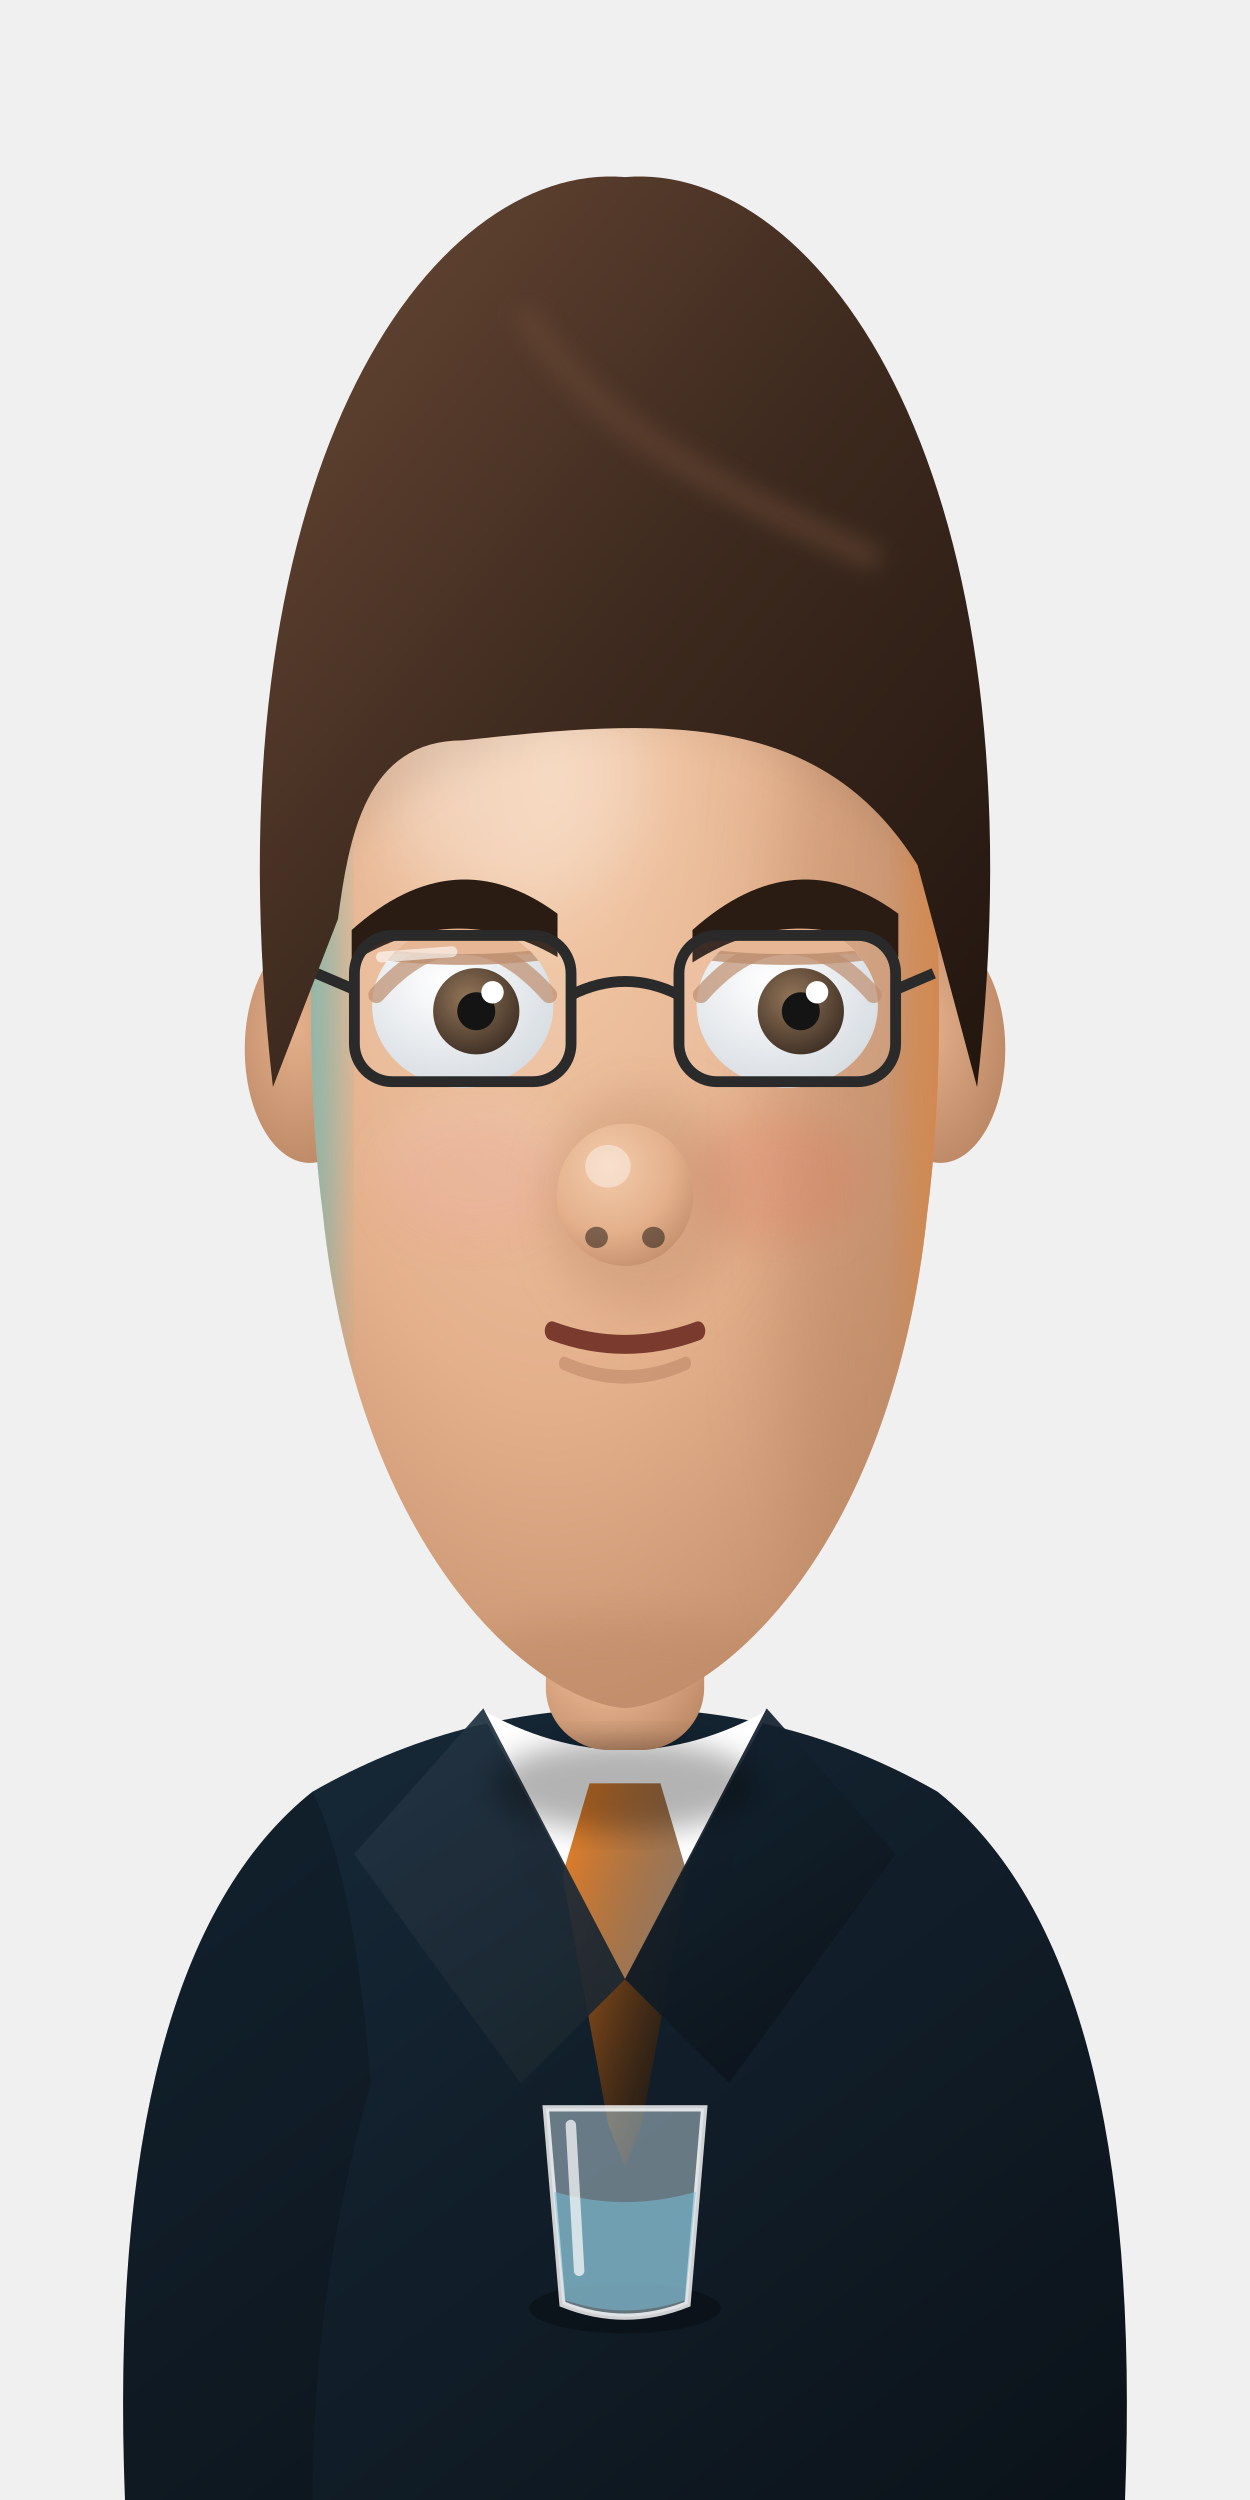
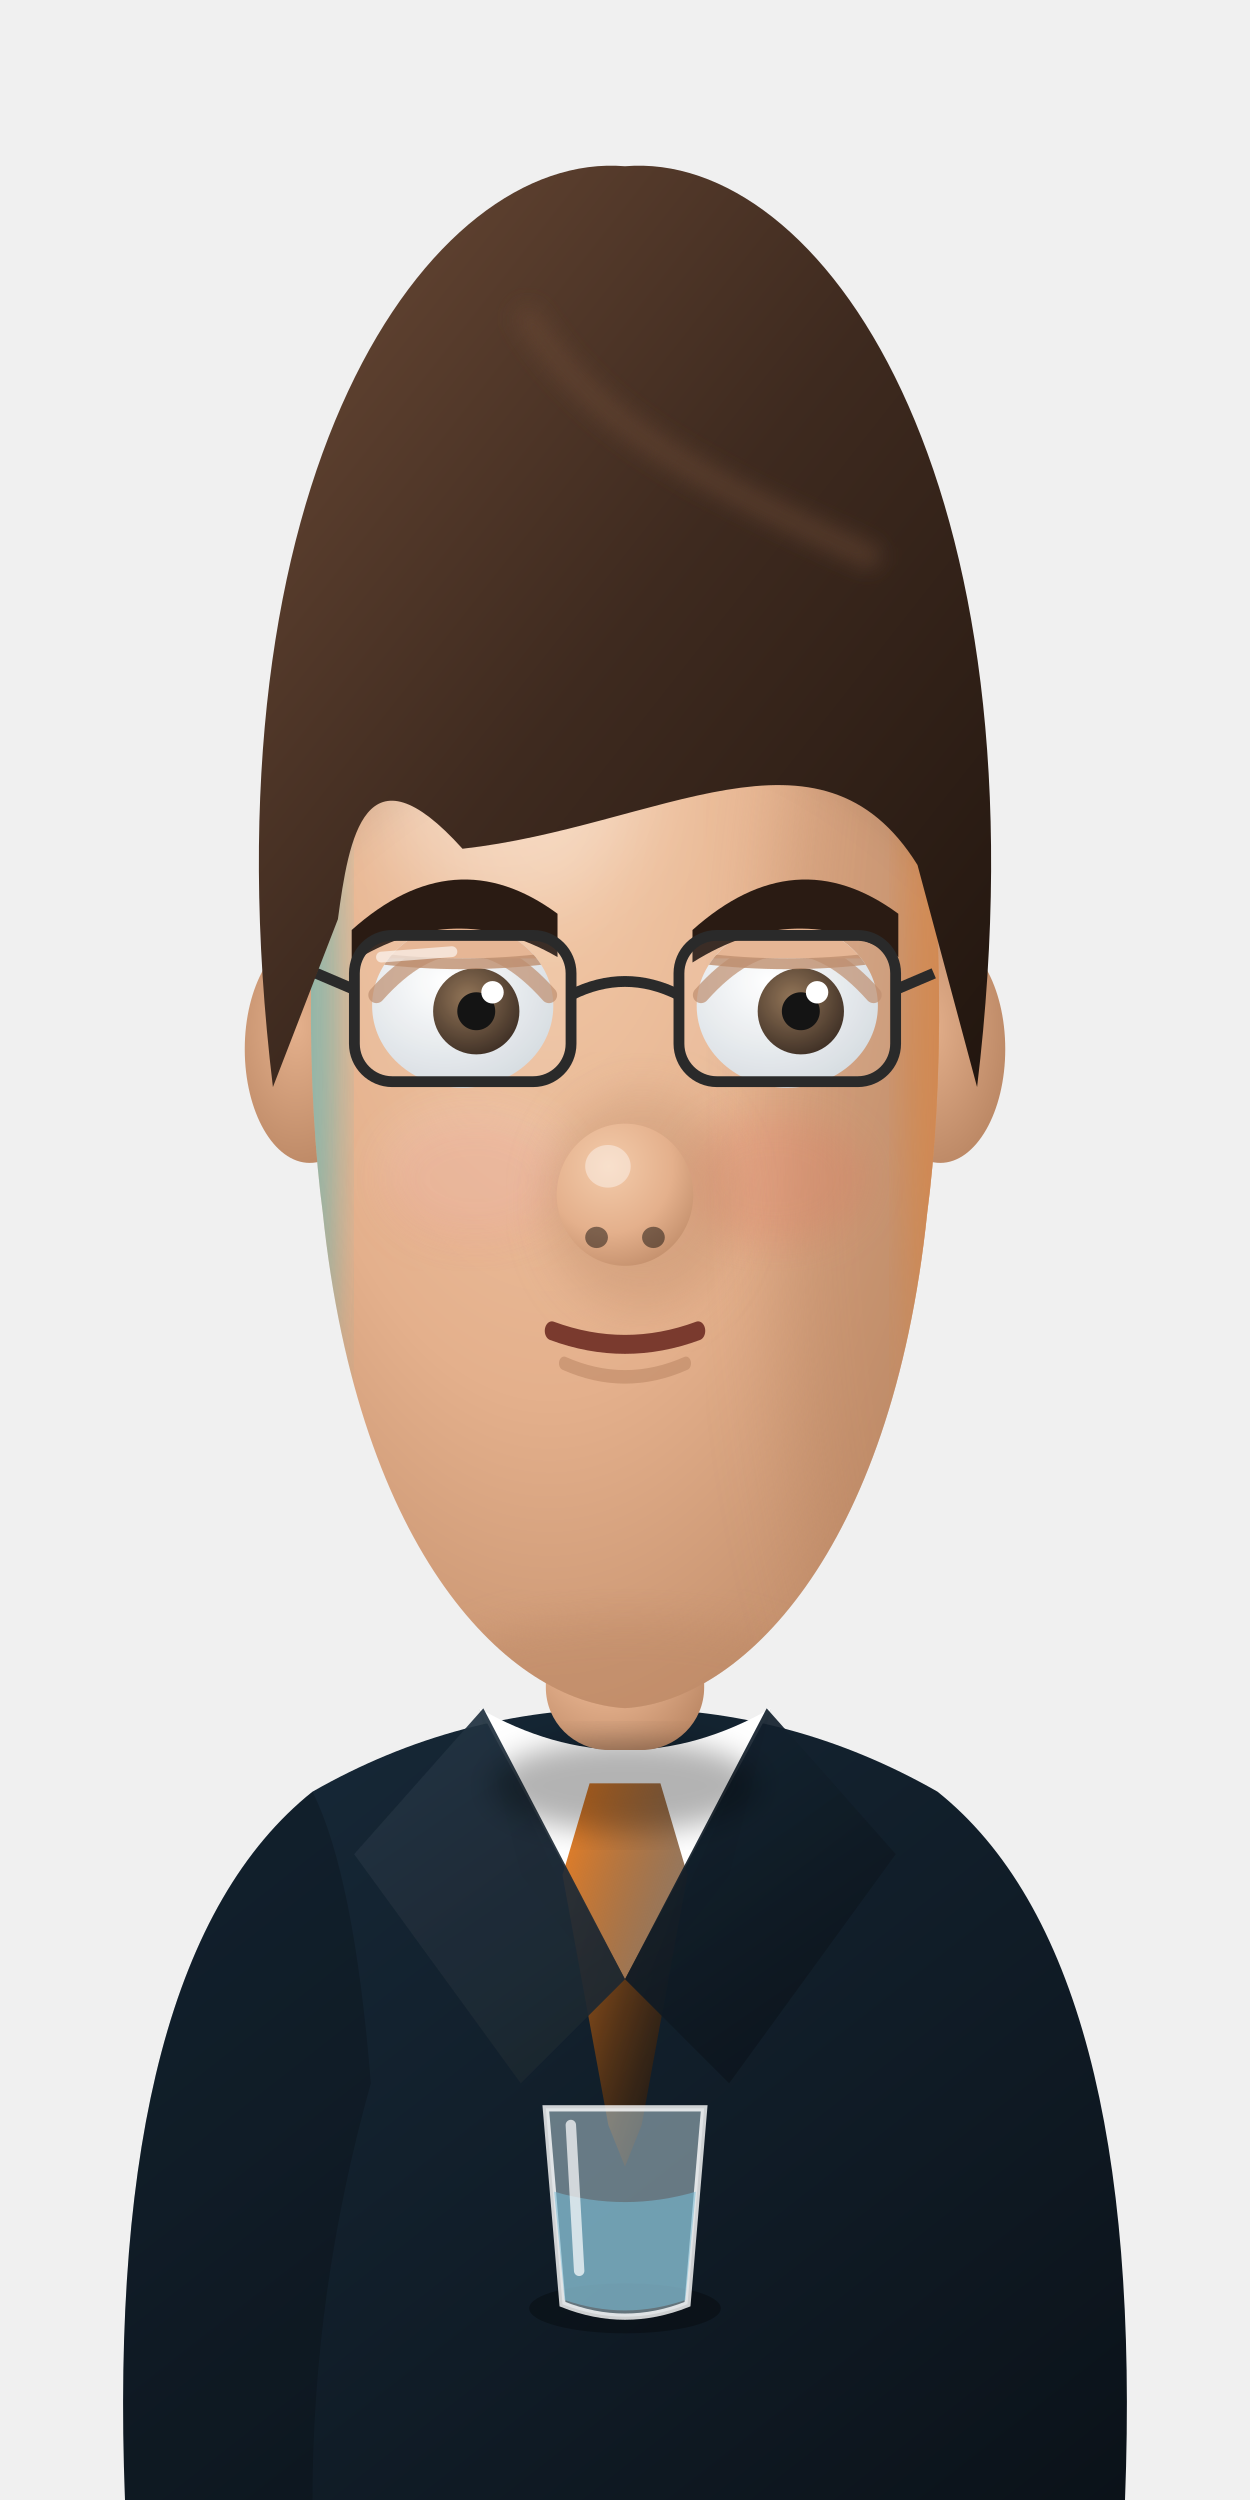
<svg xmlns="http://www.w3.org/2000/svg" width="600" height="1200" viewBox="0 -300 600 1200">
  <defs>
    <radialGradient id="passos_skin" cx="38%" cy="30%" r="85%">
      <stop offset="0" stop-color="#F3CBAA" />
      <stop offset=".55" stop-color="#E4B08C" />
      <stop offset="1" stop-color="#B98562" />
    </radialGradient>
    <radialGradient id="passos_ear" cx="40%" cy="40%" r="70%">
      <stop offset="0" stop-color="#E4B08C" />
      <stop offset="1" stop-color="#B98562" />
    </radialGradient>
    <linearGradient id="passos_hair" x1="0" y1="0" x2="1" y2="1">
      <stop offset="0" stop-color="#6B4A36" />
      <stop offset=".5" stop-color="#3E2A1F" />
      <stop offset="1" stop-color="#22160F" />
    </linearGradient>
    <linearGradient id="passos_suit" x1="0" y1="0" x2="1" y2="1">
      <stop offset="0" stop-color="#172A3A" />
      <stop offset="1" stop-color="#0b1219" />
    </linearGradient>
    <linearGradient id="passos_tie" x1="0" y1="0" x2="1" y2="1">
      <stop offset="0" stop-color="#F58220" />
      <stop offset="1" stop-color="#000" stop-opacity=".45" />
    </linearGradient>
    <radialGradient id="passos_eye" cx="40%" cy="35%" r="75%">
      <stop offset="0" stop-color="#fff" />
      <stop offset="1" stop-color="#cfd6dc" />
    </radialGradient>
    <radialGradient id="passos_iris" cx="40%" cy="35%" r="70%">
      <stop offset="0" stop-color="#8a6a4a" />
      <stop offset="1" stop-color="#2d1d12" />
    </radialGradient>
    <linearGradient id="passos_pap" x1="0" y1="0" x2="1" y2="1">
      <stop offset="0" stop-color="#fff" />
      <stop offset="1" stop-color="#d6d6d6" />
    </linearGradient>
    <linearGradient id="passos_pen" x1="0" y1="0" x2="0" y2="1">
      <stop offset="0" stop-color="#555" />
      <stop offset=".5" stop-color="#111" />
      <stop offset="1" stop-color="#000" />
    </linearGradient>
    <linearGradient id="passos_pasta" x1="0" y1="0" x2="1" y2="1">
      <stop offset="0" stop-color="#7a4a2a" />
      <stop offset="1" stop-color="#3b1d0d" />
    </linearGradient>
    <linearGradient id="passos_mic" x1="0" y1="0" x2="1" y2="0">
      <stop offset="0" stop-color="#999" />
      <stop offset=".5" stop-color="#eee" />
      <stop offset="1" stop-color="#555" />
    </linearGradient>
    <filter id="passos_bl" x="-20%" y="-20%" width="140%" height="140%">
      <feGaussianBlur stdDeviation="14" />
    </filter>
    <filter id="passos_bl2" x="-20%" y="-20%" width="140%" height="140%">
      <feGaussianBlur stdDeviation="7" />
    </filter>
    <filter id="passos_bl3" x="-20%" y="-50%" width="140%" height="200%">
      <feGaussianBlur stdDeviation="4" />
    </filter>
    <clipPath id="passos_hc">
-       <path d="M300 56 C422.4 56 422.4 287.8 411.6 368.32 C398.4 495.2 333 548.88 300 551.32 C267 548.88 201.6 495.2 188.4 368.32 C177.6 287.8 177.6 56 300 56Z" />
+       <path d="M300 56 C422.4 56 422.4 287.8 411.6 368.32 C398.4 495.2 342.24 548.88 300 551.32 C257.76 548.88 201.6 495.2 188.4 368.32 C177.6 287.8 177.6 56 300 56Z" />
    </clipPath>
  </defs>
  <ellipse cx="300" cy="884" rx="230" ry="16" fill="#000" opacity=".25" />
  <path d="M60 900 Q50 640 150 560 Q220 520 300 520 Q380 520 450 560 Q550 640 540 900Z" fill="url(#passos_suit)" />
  <path d="M60 900 Q50 640 150 560 Q170 600 178 700 Q150 800 150 900Z" fill="#000" opacity=".18" />
  <path d="M230 520 L300 650 L370 520 Q300 560 230 520Z" fill="#FFFFFF" />
  <path d="M230 520 L292 654 L250 600Z M370 520 L308 654 L350 600Z" fill="#000" opacity=".12" />
  <path d="M283 556 H317 L330 600 L308 720 L300 740 L292 720 L270 600Z" fill="url(#passos_tie)" />
  <path d="M232 520 L170 590 L250 700 L300 650Z M368 520 L430 590 L350 700 L300 650Z" fill="url(#passos_suit)" opacity=".92" />
  <path d="M232 520 L170 590 L250 700 L300 650Z" fill="#fff" opacity=".05" />
  <rect x="262" y="420" width="76" height="120" rx="30" fill="url(#passos_skin)" />
  <ellipse cx="300" cy="557.12" rx="64" ry="22" fill="#000" opacity=".3" filter="url(#passos_bl2)" />
  <g transform="translate(300 500) scale(1.3) translate(-300 -536)">
    <ellipse cx="183.6" cy="308" rx="24" ry="42" fill="url(#passos_ear)" />
    <ellipse cx="416.4" cy="308" rx="24" ry="42" fill="url(#passos_ear)" />
-     <path d="M300 56 C422.4 56 422.4 287.8 411.6 368.32 C398.4 495.2 333 548.88 300 551.32 C267 548.88 201.6 495.2 188.4 368.32 C177.6 287.8 177.6 56 300 56Z" fill="url(#passos_skin)" />
+     <path d="M300 56 C422.4 56 422.4 287.8 411.6 368.32 C398.4 495.2 342.24 548.88 300 551.32 C257.76 548.88 201.6 495.2 188.4 368.32 C177.6 287.8 177.6 56 300 56Z" fill="url(#passos_skin)" />
    <g clip-path="url(#passos_hc)">
      <ellipse cx="420" cy="300" rx="16" ry="195.2" fill="#F58220" opacity=".6" filter="url(#passos_bl2)" />
      <ellipse cx="180" cy="300" rx="14" ry="170.8" fill="#22BBCB" opacity=".45" filter="url(#passos_bl2)" />
      <ellipse cx="414" cy="330" rx="60" ry="244" fill="#B98562" opacity=".45" filter="url(#passos_bl)" />
      <ellipse cx="258" cy="207.28" rx="50.4" ry="48.8" fill="#fff" opacity=".28" filter="url(#passos_bl)" />
      <ellipse cx="244.8" cy="352" rx="34" ry="24" fill="#fff" opacity=".18" filter="url(#passos_bl2)" />
      <ellipse cx="355.2" cy="356" rx="34" ry="24" fill="#E0735F" opacity=".22" filter="url(#passos_bl2)" />
      <ellipse cx="244.8" cy="356" rx="34" ry="24" fill="#E0735F" opacity=".18" filter="url(#passos_bl2)" />
      <ellipse cx="300" cy="544" rx="72" ry="26" fill="#B98562" opacity=".4" filter="url(#passos_bl2)" />
      <path d="M170 240 Q300 110 430 240" fill="none" stroke="#000" stroke-width="22" opacity=".08" filter="url(#passos_bl2)" />
    </g>
    <g id="olhos">
      <ellipse cx="240.08" cy="292" rx="33.453" ry="30.267" fill="url(#passos_eye)" />
      <ellipse cx="359.92" cy="292" rx="33.453" ry="30.267" fill="url(#passos_eye)" />
      <circle cx="245.08" cy="294" r="15.93" fill="url(#passos_iris)" />
      <circle cx="364.92" cy="294" r="15.93" fill="url(#passos_iris)" />
      <circle cx="245.08" cy="294" r="7.009" fill="#000" />
      <circle cx="364.92" cy="294" r="7.009" fill="#000" />
      <circle cx="251.08" cy="287" r="4.142" fill="#fff" />
      <circle cx="370.92" cy="287" r="4.142" fill="#fff" />
      <path d="M208.22 288 Q240.08 252.175 271.94 288" fill="none" stroke="#B98562" stroke-width="6" stroke-linecap="round" opacity=".7" />
      <path d="M328.06 288 Q359.92 252.175 391.78 288" fill="none" stroke="#B98562" stroke-width="6" stroke-linecap="round" opacity=".7" />
    </g>
    <g>
      <clipPath id="passos_lc-1">
        <ellipse cx="240.08" cy="292" rx="33.453" ry="30.267" />
      </clipPath>
-       <rect clip-path="url(#passos_lc-1)" x="205.034" y="260.14" width="70.092" height="12.744" fill="#E4B08C" />
-       <path d="M208.22 272.884 Q240.08 276.884 271.94 272.884" fill="none" stroke="#B98562" stroke-width="4" opacity=".8" clip-path="url(#passos_lc-1)" />
+       <rect clip-path="url(#passos_lc-1)" x="205.034" y="260.14" width="70.092" height="14.337" fill="#E4B08C" />
+       <path d="M208.22 274.477 Q240.08 278.477 271.94 274.477" fill="none" stroke="#B98562" stroke-width="4" opacity=".8" clip-path="url(#passos_lc-1)" />
    </g>
    <g>
      <clipPath id="passos_lc1">
        <ellipse cx="359.92" cy="292" rx="33.453" ry="30.267" />
      </clipPath>
-       <rect clip-path="url(#passos_lc1)" x="324.874" y="260.14" width="70.092" height="12.744" fill="#E4B08C" />
-       <path d="M328.06 272.884 Q359.92 276.884 391.78 272.884" fill="none" stroke="#B98562" stroke-width="4" opacity=".8" clip-path="url(#passos_lc1)" />
+       <rect clip-path="url(#passos_lc1)" x="324.874" y="260.14" width="70.092" height="14.337" fill="#E4B08C" />
+       <path d="M328.06 274.477 Q359.92 278.477 391.78 274.477" fill="none" stroke="#B98562" stroke-width="4" opacity=".8" clip-path="url(#passos_lc1)" />
    </g>
    <g id="sobrancelhas">
      <g transform="translate(237.084 254) rotate(0)">
        <path d="M-38 10 Q0 -24 38 4 L38 20 Q0 -2 -38 22Z" fill="#2A1B13" />
      </g>
      <g transform="translate(362.916 254) rotate(0)">
        <path d="M-38 10 Q0 -24 38 4 L38 20 Q0 -2 -38 22Z" fill="#2A1B13" />
      </g>
    </g>
    <g id="nariz" transform="translate(300 346) scale(1.05 1.3125)">
      <ellipse cx="6" cy="14" rx="34" ry="30" fill="#B98562" opacity=".35" filter="url(#passos_bl2)" />
      <ellipse cx="0" cy="12" rx="24" ry="20" fill="url(#passos_skin)" />
      <ellipse cx="-6" cy="4" rx="8" ry="6" fill="#fff" opacity=".4" />
      <ellipse cx="-10" cy="24" rx="4" ry="3" fill="#000" opacity=".45" />
      <ellipse cx="10" cy="24" rx="4" ry="3" fill="#000" opacity=".45" />
    </g>
    <g id="boca" transform="translate(300 412) scale(0.75 1) translate(-300 -400)">
      <path d="M264 400 Q300 410 336 400" fill="none" stroke="#7a3a2e" stroke-width="7" stroke-linecap="round" />
      <path d="M270 412 Q300 422 330 412" fill="none" stroke="#B98562" stroke-width="5" stroke-linecap="round" opacity=".55" />
    </g>
    <g fill="rgba(255,255,255,.08)" stroke="#2a2a2a" stroke-width="4">
      <rect x="200.08" y="266" width="80" height="54" rx="14" />
      <rect x="319.92" y="266" width="80" height="54" rx="14" />
      <path d="M280.08 288 Q300 278 319.92 288" fill="none" />
      <path d="M200.08 286 L186 280M399.92 286 L414 280" fill="none" />
    </g>
    <path d="M210.08 274 L236.08 272" stroke="#fff" stroke-width="4" opacity=".6" stroke-linecap="round" />
    <g id="cabelo">
-       <path d="M170 322 C144 96 228 -20 300 -14 C372 -20 456 96 430 322 L408 240 C372 182 312 186 240 194 C204 194 198 230 194 260Z" fill="url(#passos_hair)" />
+       <path d="M170 322 C142.8 96 228 -24 300 -18 C372 -24 457.2 96 430 322 L408 240 C372 182 312 226 240 234 C204 194 198 230 194 260Z" fill="url(#passos_hair)" />
      <path d="M264 38 C288 76 324 96 390 126" fill="none" stroke="#6B4A36" stroke-width="9" stroke-linecap="round" opacity=".55" filter="url(#passos_bl3)" />
    </g>
  </g>
  <g transform="translate(300 700)">
    <g>
      <ellipse cx="0" cy="108" rx="46" ry="12" fill="rgba(0,0,0,.3)" />
      <path d="M-38 12 L-30 106 Q0 118 30 106 L38 12Z" fill="rgba(210,235,245,.45)" stroke="rgba(255,255,255,.8)" stroke-width="3" />
      <path d="M-34 52 L-29 104 Q0 114 29 104 L34 52Q0 62 -34 52Z" fill="rgba(120,190,215,.55)" />
      <path d="M-26 20 L-22 90" stroke="#fff" stroke-width="5" opacity=".7" stroke-linecap="round" />
    </g>
  </g>
</svg>
